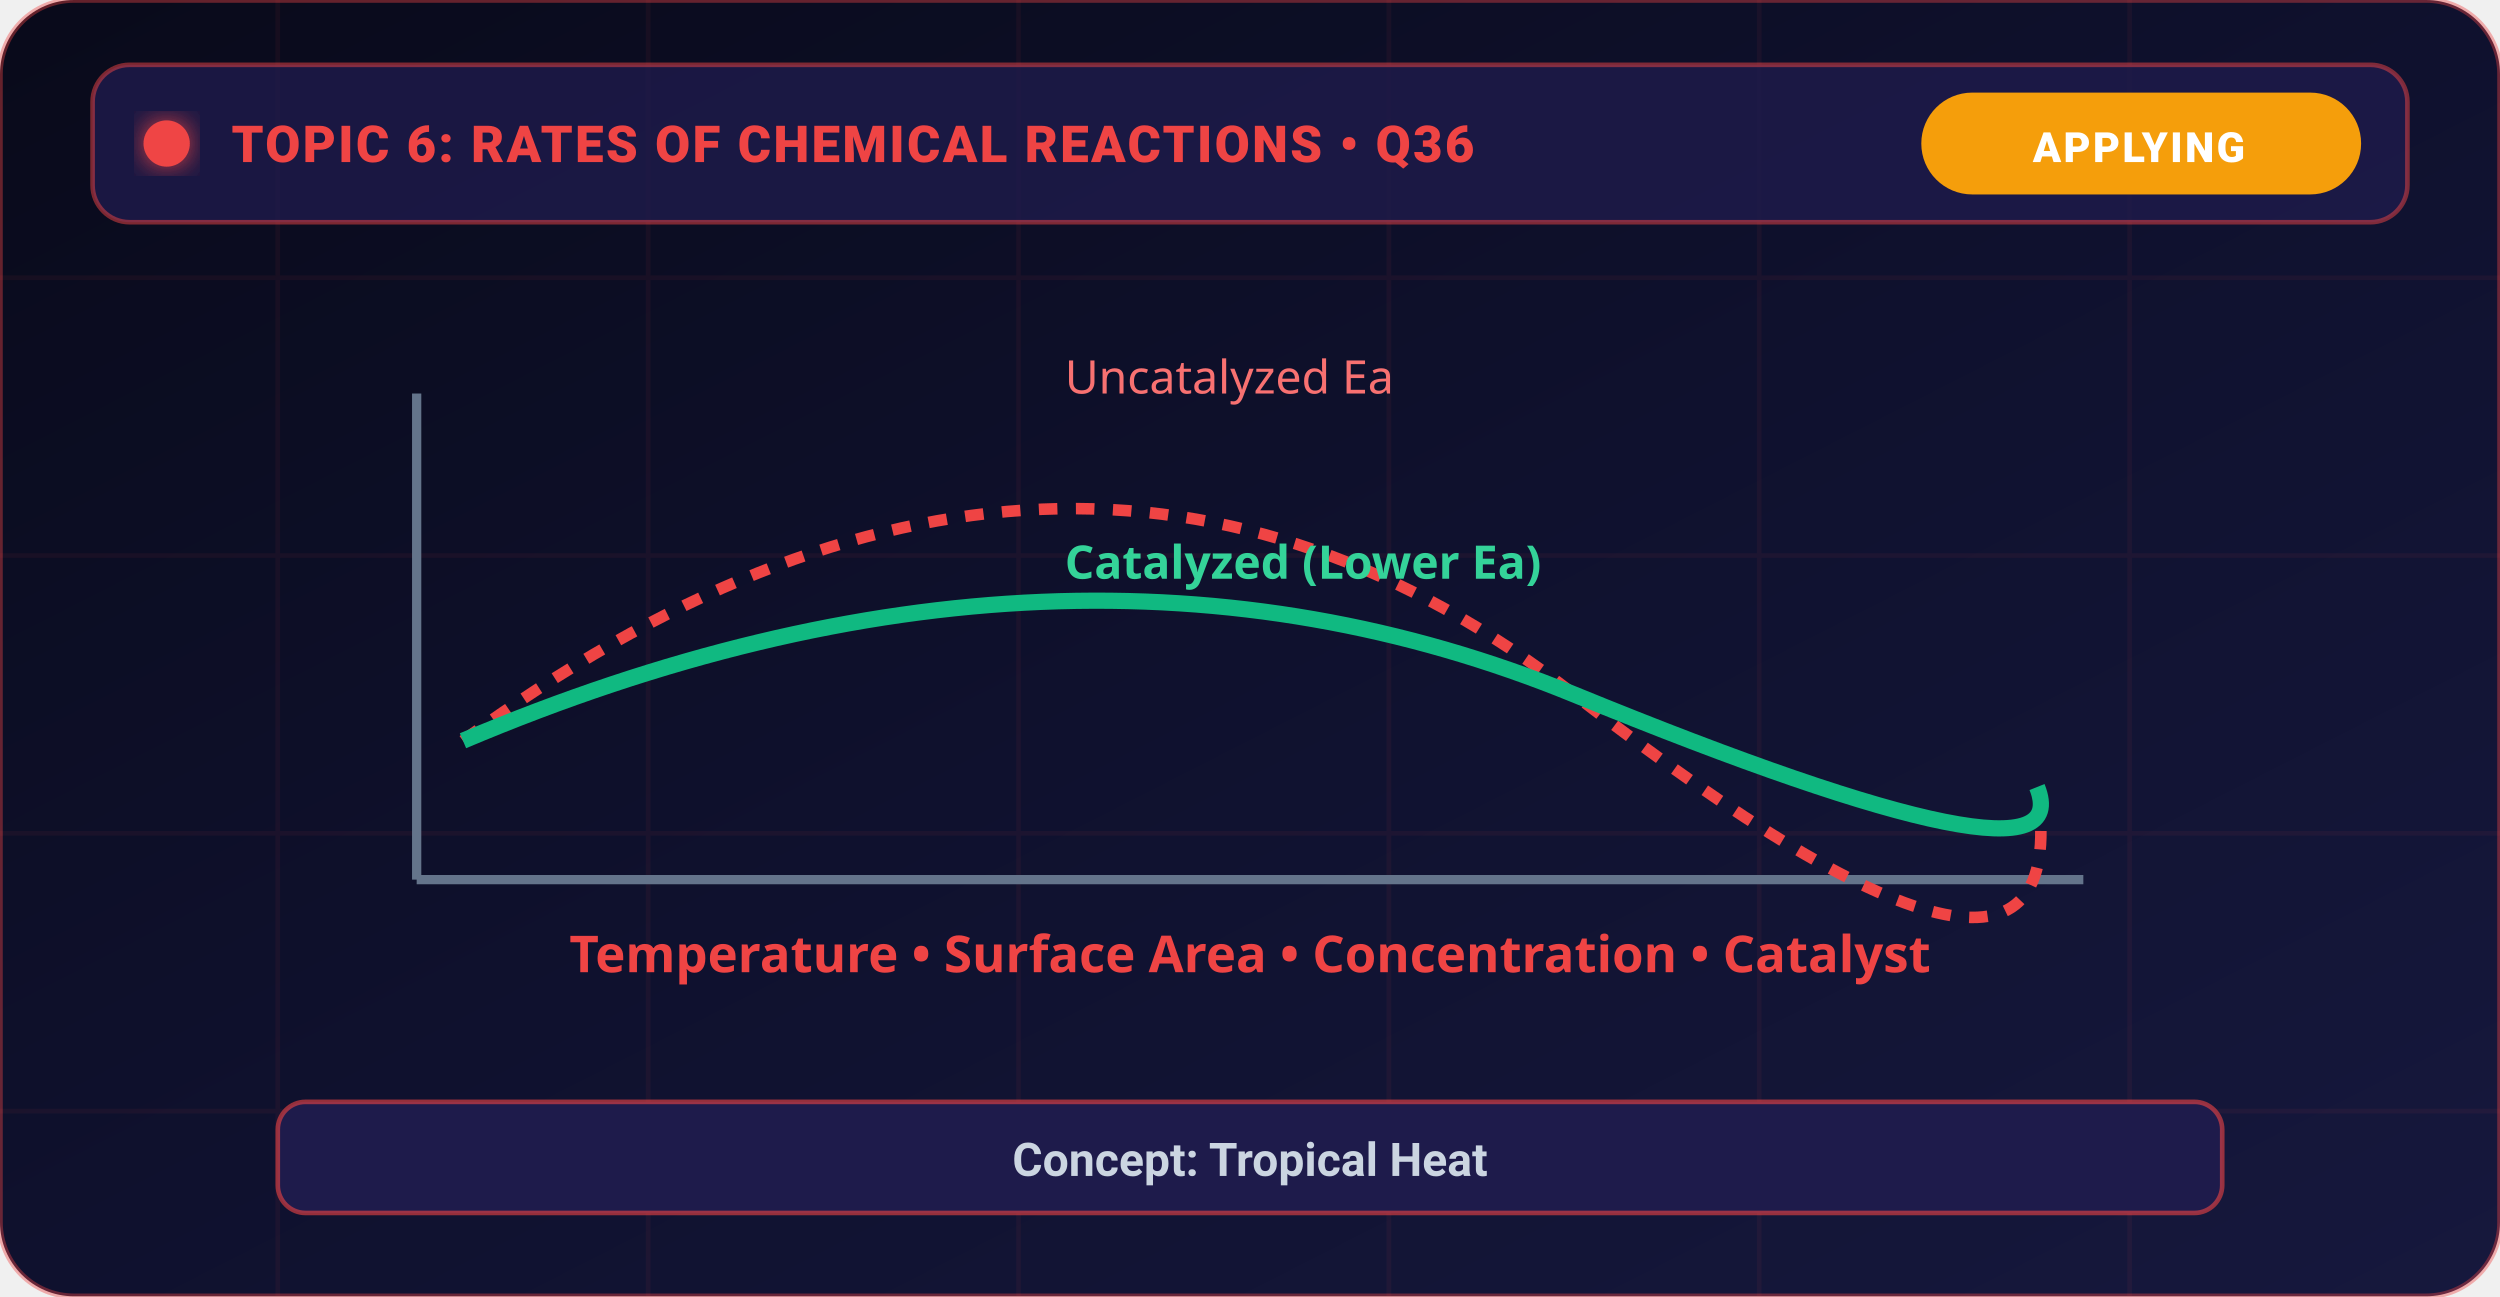
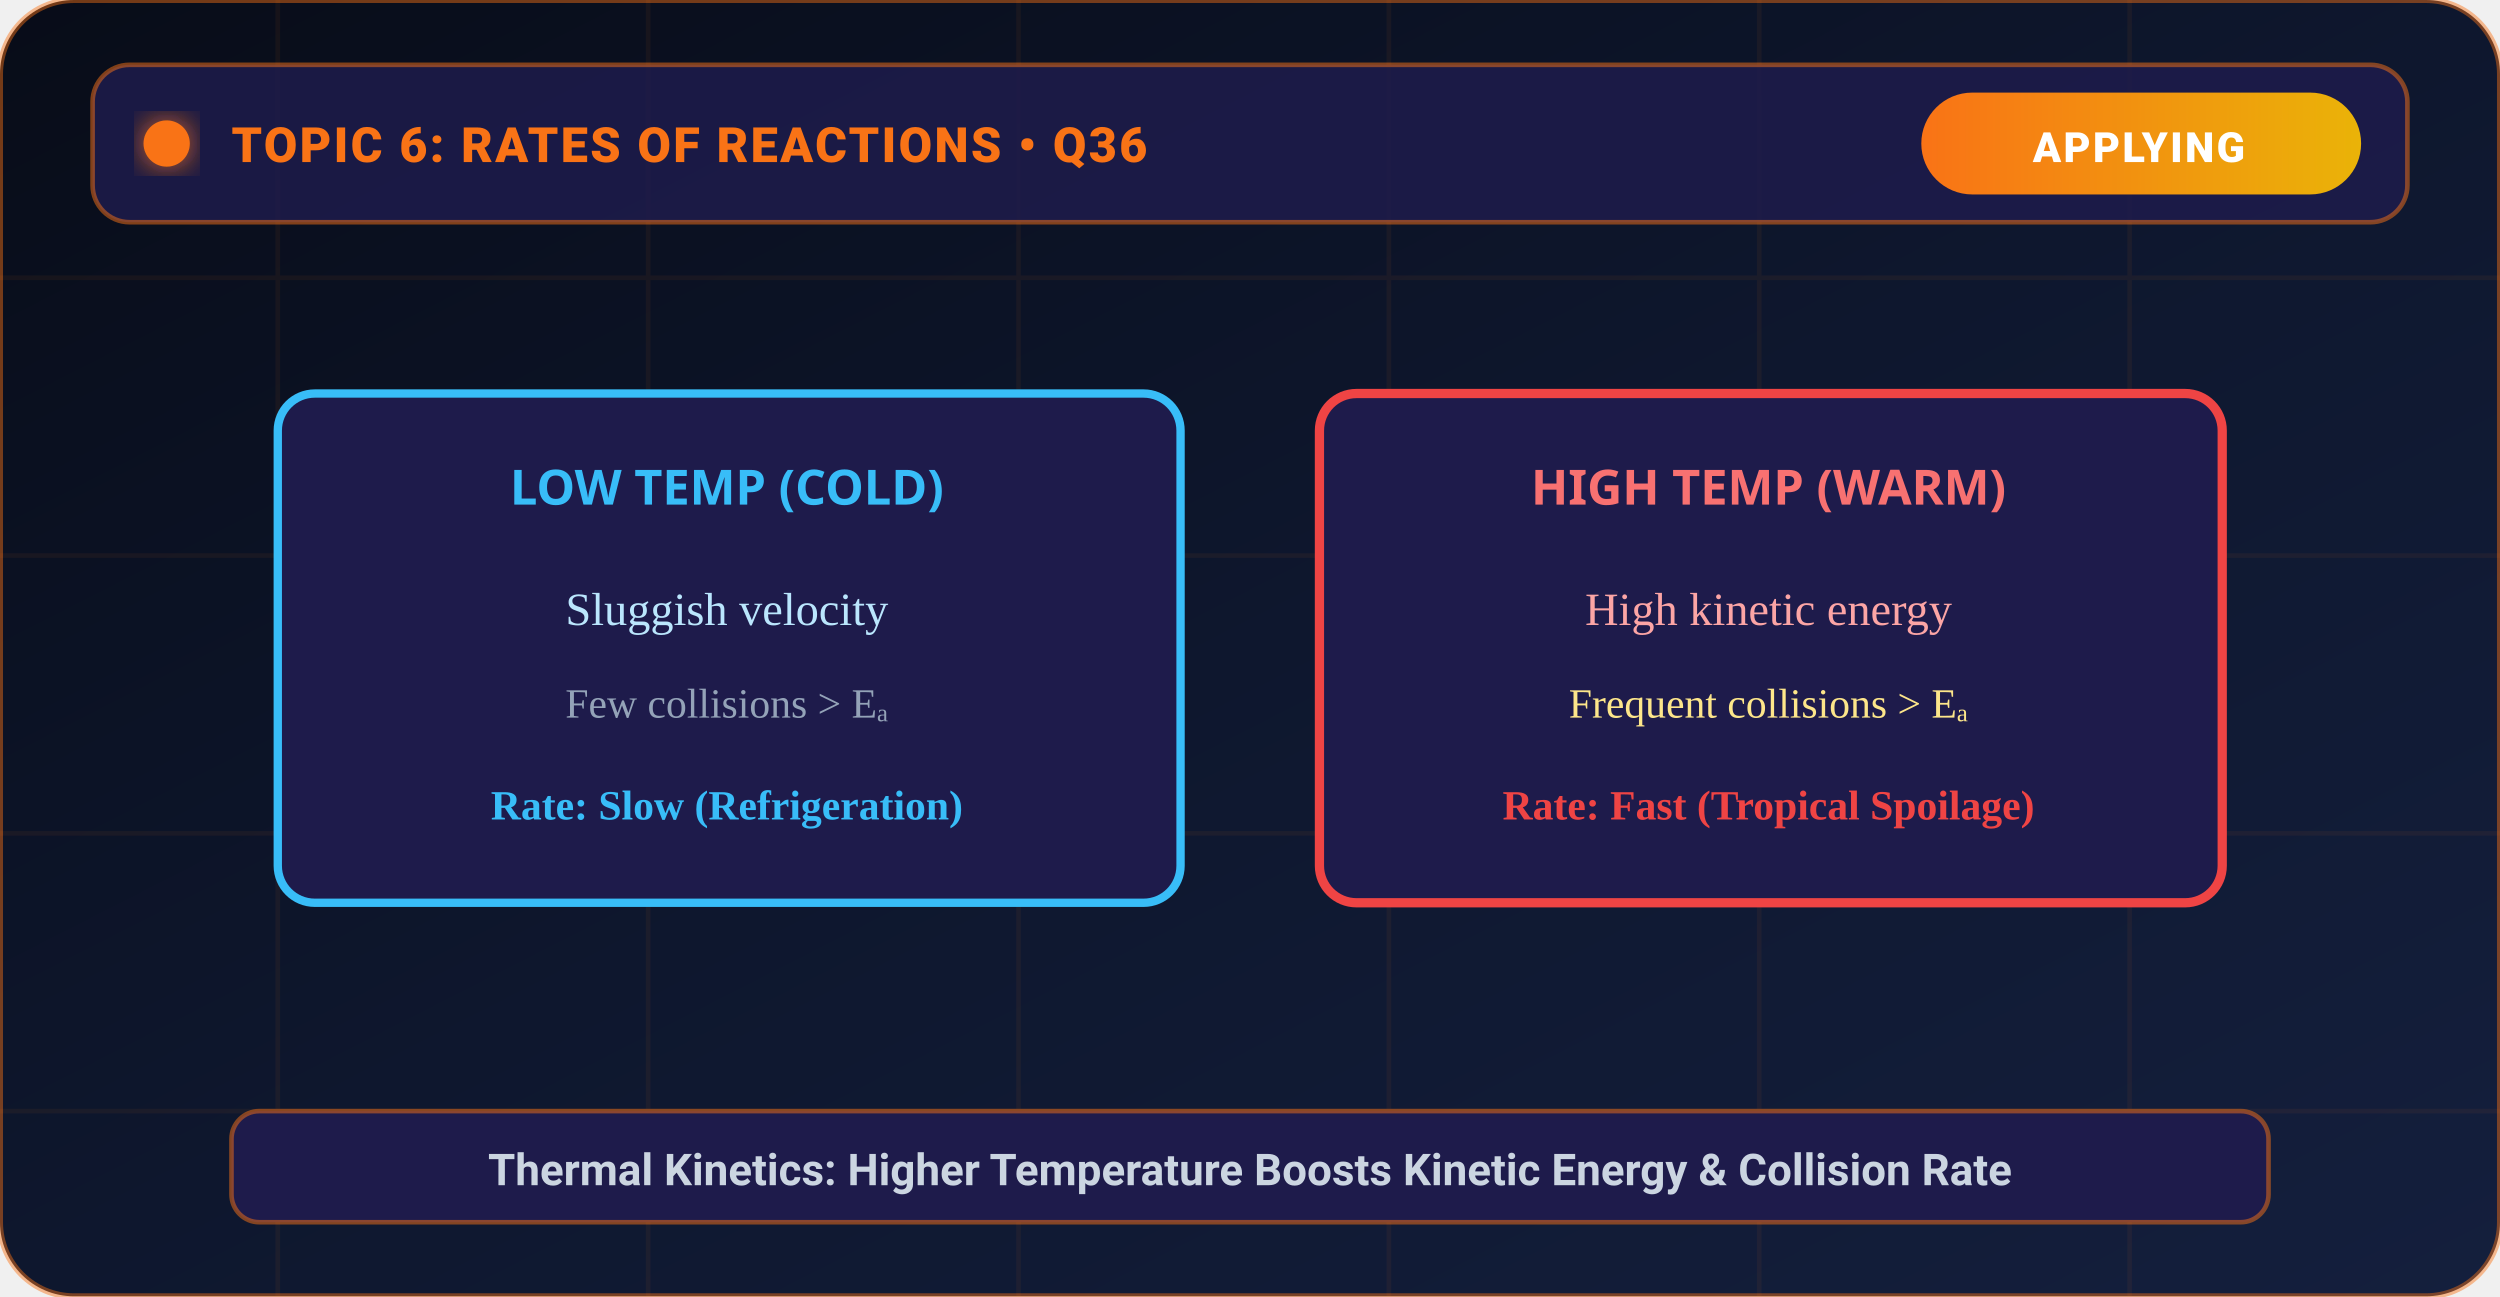
<svg xmlns="http://www.w3.org/2000/svg" viewBox="0 0 540 280" width="100%" height="100%">
  <defs>
    <linearGradient id="bgGrad_t6_36" x1="0%" y1="0%" x2="100%" y2="100%">
-       <stop offset="0%" stop-color="#090a1a" />
-       <stop offset="50%" stop-color="#0f112e" />
-       <stop offset="100%" stop-color="#16183d" />
+       <stop offset="0%" stop-color="#080c18" />
+       <stop offset="50%" stop-color="#0e172e" />
+       <stop offset="100%" stop-color="#141f3d" />
+     </linearGradient>
+     <linearGradient id="primaryGrad_t6_36" x1="0%" y1="0%" x2="100%" y2="0%">
+       <stop offset="0%" stop-color="#f97316" />
+       <stop offset="100%" stop-color="#eab308" />
    </linearGradient>
    <filter id="glow_t6_36" x="-20%" y="-20%" width="140%" height="140%">
-       <feGaussianBlur stdDeviation="3" result="blur" />
+       <feGaussianBlur stdDeviation="3.5" result="blur" />
      <feComposite in="SourceGraphic" in2="blur" operator="over" />
    </filter>
  </defs>
-   <rect width="540" height="280" rx="16" fill="url(#bgGrad_t6_36)" stroke="#ef4444" stroke-width="1.2" stroke-opacity="0.4" />
-   <g opacity="0.06" stroke="#ef4444" stroke-width="1">
+   <rect width="540" height="280" rx="16" fill="url(#bgGrad_t6_36)" stroke="#f97316" stroke-width="1.3" stroke-opacity="0.45" />
+   <g opacity="0.06" stroke="#f97316" stroke-width="1">
    <line x1="60" y1="0" x2="60" y2="280" />
    <line x1="140" y1="0" x2="140" y2="280" />
    <line x1="220" y1="0" x2="220" y2="280" />
    <line x1="300" y1="0" x2="300" y2="280" />
    <line x1="380" y1="0" x2="380" y2="280" />
    <line x1="460" y1="0" x2="460" y2="280" />
    <line x1="0" y1="60" x2="540" y2="60" />
    <line x1="0" y1="120" x2="540" y2="120" />
    <line x1="0" y1="180" x2="540" y2="180" />
    <line x1="0" y1="240" x2="540" y2="240" />
  </g>
-   <rect x="20" y="14" width="500" height="34" rx="8" fill="#1e1b4b" fill-opacity="0.8" stroke="#ef4444" stroke-width="1" stroke-opacity="0.5" />
-   <circle cx="36" cy="31" r="5" fill="#ef4444" filter="url(#glow_t6_36)" />
-   <text x="50" y="35" fill="#ef4444" font-family="'Segoe UI', Roboto, sans-serif" font-size="11" font-weight="900" letter-spacing="0.5">TOPIC 6: RATES OF CHEMICAL REACTIONS • Q36</text>
-   <rect x="415" y="20" width="95" height="22" rx="11" fill="#f59e0b" />
+   <rect x="20" y="14" width="500" height="34" rx="8" fill="#1e1b4b" fill-opacity="0.85" stroke="#f97316" stroke-width="1" stroke-opacity="0.5" />
+   <circle cx="36" cy="31" r="5" fill="#f97316" filter="url(#glow_t6_36)" />
+   <text x="50" y="35" fill="#f97316" font-family="'Segoe UI', Roboto, sans-serif" font-size="10.5" font-weight="900" letter-spacing="0.5">TOPIC 6: RATES OF REACTIONS • Q36</text>
+   <rect x="415" y="20" width="95" height="22" rx="11" fill="url(#primaryGrad_t6_36)" />
  <text x="462" y="35" fill="#ffffff" font-family="'Segoe UI', Roboto, sans-serif" font-size="9" font-weight="900" text-anchor="middle" letter-spacing="0.5">APPLYING</text>
  <g transform="translate(0, 10)">
-     <line x1="90" y1="180" x2="450" y2="180" stroke="#64748b" stroke-width="2" />
-     <line x1="90" y1="180" x2="90" y2="75" stroke="#64748b" stroke-width="2" />
-     <path d="M 100 150 Q 230 55, 340 140 T 440 160" fill="none" stroke="#ef4444" stroke-width="2.5" stroke-dasharray="4,4" />
-     <path d="M 100 150 Q 230 95, 340 140 T 440 160" fill="none" stroke="#10b981" stroke-width="3.5" />
-     <text x="230" y="75" fill="#f87171" font-family="sans-serif" font-size="10">Uncatalyzed Ea</text>
-     <text x="230" y="115" fill="#34d399" font-family="sans-serif" font-size="10" font-weight="bold">Catalyzed (Lower Ea)</text>
-     <text x="270" y="200" fill="#ef4444" font-family="sans-serif" font-size="11" font-weight="bold" text-anchor="middle">Temperature • Surface Area • Concentration • Catalyst</text>
+     <g transform="translate(60, 75)">
+           &lt;!-- Low Temp vs High Temp --&gt;
+           <rect x="0" y="0" width="195" height="110" rx="8" fill="#1e1b4b" stroke="#38bdf8" stroke-width="1.8" />
+       <text x="97" y="24" fill="#38bdf8" font-family="sans-serif" font-size="10.5" font-weight="bold" text-anchor="middle">LOW TEMP (COLD)</text>
+       <text x="97" y="50" fill="#bae6fd" font-size="10" text-anchor="middle">Sluggish velocity</text>
+       <text x="97" y="70" fill="#94a3b8" font-size="9" text-anchor="middle">Few collisions &gt; Eₐ</text>
+       <text x="97" y="92" fill="#38bdf8" font-size="9" font-weight="bold" text-anchor="middle">Rate: Slow (Refrigeration)</text>
+     </g>
+     <g transform="translate(285, 75)">
+       <rect x="0" y="0" width="195" height="110" rx="8" fill="#1e1b4b" stroke="#ef4444" stroke-width="2" />
+       <text x="97" y="24" fill="#f87171" font-family="sans-serif" font-size="10.5" font-weight="bold" text-anchor="middle">HIGH TEMP (WARM)</text>
+       <text x="97" y="50" fill="#fca5a5" font-size="10" text-anchor="middle">High kinetic energy</text>
+       <text x="97" y="70" fill="#fde68a" font-size="9" text-anchor="middle">Frequent collisions &gt; Eₐ</text>
+       <text x="97" y="92" fill="#ef4444" font-size="9" font-weight="bold" text-anchor="middle">Rate: Fast (Tropical Spoilage)</text>
+     </g>
  </g>
-   <rect x="60" y="238" width="420" height="24" rx="6" fill="#1e1b4b" stroke="#ef4444" stroke-width="1" stroke-opacity="0.6" />
-   <text x="270" y="254" fill="#cbd5e1" font-family="'Segoe UI', Roboto, sans-serif" font-size="10" font-weight="bold" text-anchor="middle">Concept: Tropical Heat</text>
+   <rect x="50" y="240" width="440" height="24" rx="6" fill="#1e1b4b" stroke="#f97316" stroke-width="1" stroke-opacity="0.5" />
+   <text x="270" y="256" fill="#cbd5e1" font-family="'Segoe UI', Roboto, sans-serif" font-size="9.5" font-weight="bold" text-anchor="middle">Thermal Kinetics: Higher Temperature Boosts Kinetic Energy &amp; Collision Rate</text>
</svg>
